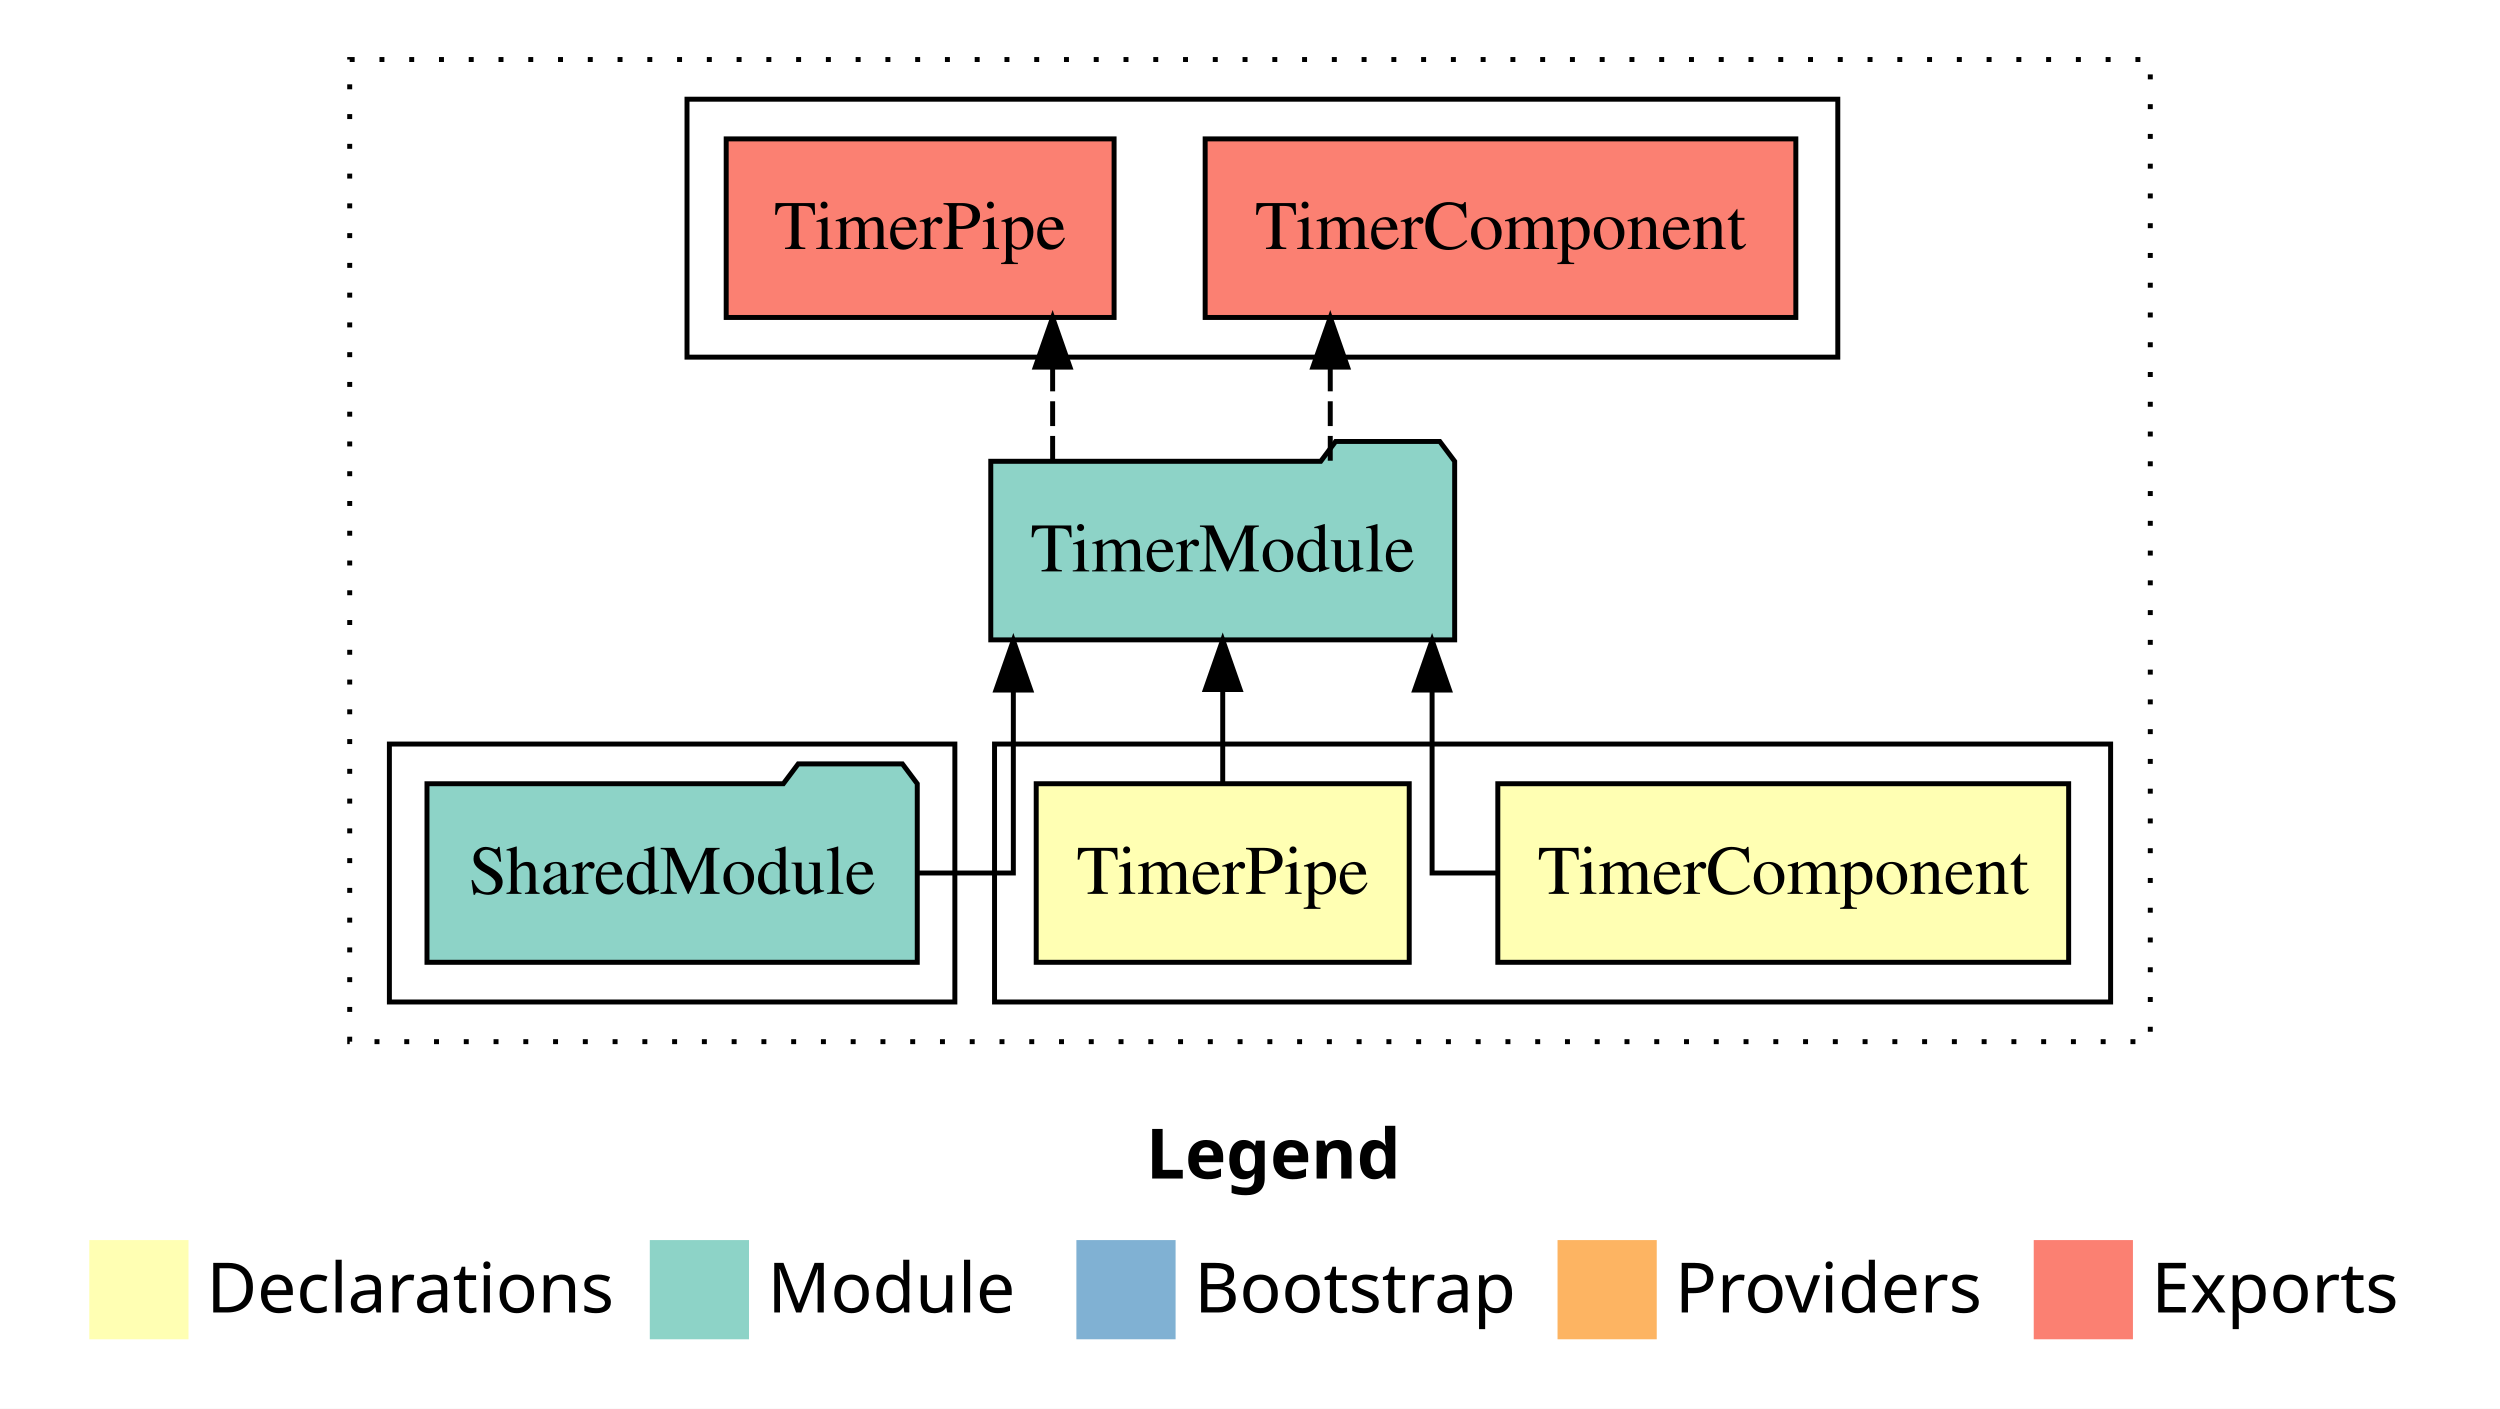
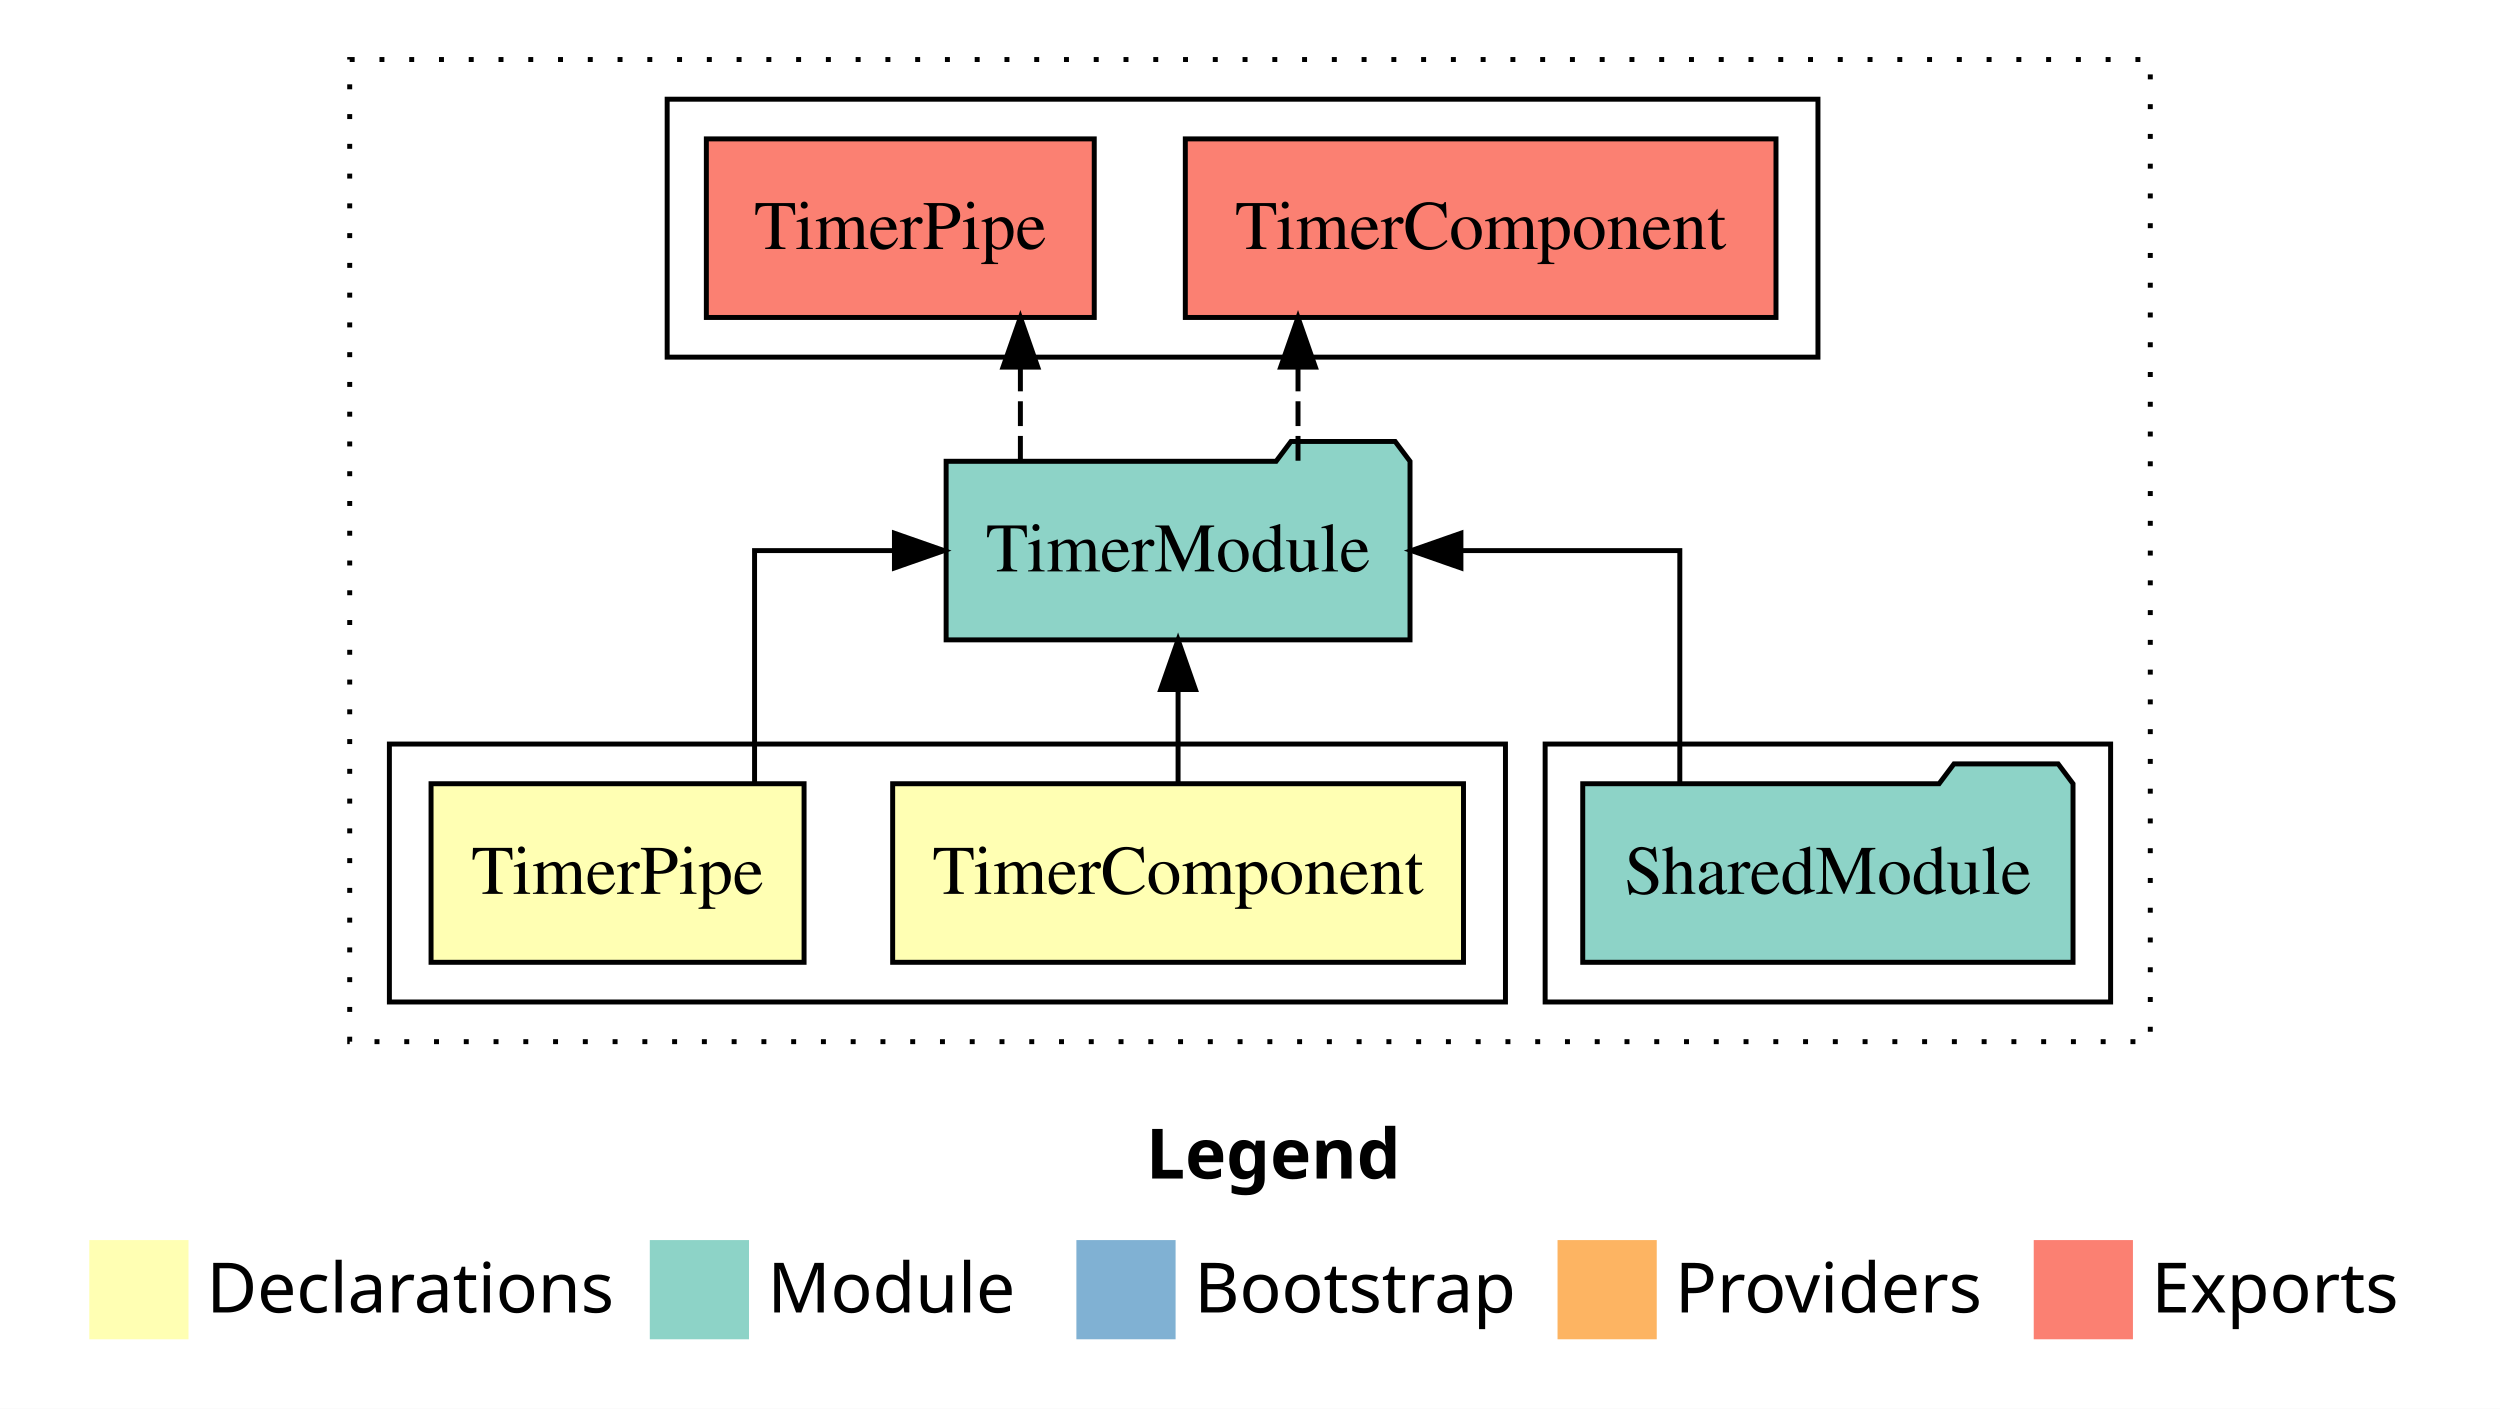
<svg xmlns="http://www.w3.org/2000/svg" width="504pt" height="284pt" viewBox="0.00 0.00 504.00 284.00">
  <g id="graph0" class="graph" transform="scale(1 1) rotate(0) translate(4 280)">
    <polygon fill="white" stroke="transparent" points="-4,4 -4,-280 500,-280 500,4 -4,4" />
    <text text-anchor="start" x="227.01" y="-42.4" font-family="sans-serif" font-weight="bold" font-size="14.00">Legend</text>
    <polygon fill="#ffffb3" stroke="transparent" points="14,-10 14,-30 34,-30 34,-10 14,-10" />
    <text text-anchor="start" x="37.63" y="-15.4" font-family="sans-serif" font-size="14.00">  Declarations</text>
    <polygon fill="#8dd3c7" stroke="transparent" points="127,-10 127,-30 147,-30 147,-10 127,-10" />
    <text text-anchor="start" x="150.73" y="-15.4" font-family="sans-serif" font-size="14.00">  Module</text>
    <polygon fill="#80b1d3" stroke="transparent" points="213,-10 213,-30 233,-30 233,-10 213,-10" />
    <text text-anchor="start" x="236.78" y="-15.4" font-family="sans-serif" font-size="14.00">  Bootstrap</text>
    <polygon fill="#fdb462" stroke="transparent" points="310,-10 310,-30 330,-30 330,-10 310,-10" />
    <text text-anchor="start" x="333.67" y="-15.4" font-family="sans-serif" font-size="14.00">  Providers</text>
    <polygon fill="#fb8072" stroke="transparent" points="406,-10 406,-30 426,-30 426,-10 406,-10" />
    <text text-anchor="start" x="429.73" y="-15.4" font-family="sans-serif" font-size="14.00">  Exports</text>
    <g id="clust1" class="cluster">
      <polygon fill="none" stroke="black" stroke-dasharray="1,5" points="66.5,-70 66.5,-268 429.5,-268 429.5,-70 66.5,-70" />
    </g>
-     <g id="clust6" class="cluster">
-       <polygon fill="none" stroke="black" points="134.5,-208 134.5,-260 366.5,-260 366.5,-208 134.5,-208" />
+     <g id="clust5" class="cluster">
+       <polygon fill="none" stroke="black" points="307.5,-78 307.5,-130 421.5,-130 421.5,-78 307.5,-78" />
    </g>
    <g id="clust2" class="cluster">
-       <polygon fill="none" stroke="black" points="196.5,-78 196.5,-130 421.5,-130 421.5,-78 196.5,-78" />
+       <polygon fill="none" stroke="black" points="74.5,-78 74.5,-130 299.5,-130 299.5,-78 74.5,-78" />
    </g>
-     <g id="clust5" class="cluster">
-       <polygon fill="none" stroke="black" points="74.5,-78 74.5,-130 188.5,-130 188.5,-78 74.5,-78" />
+     <g id="clust6" class="cluster">
+       <polygon fill="none" stroke="black" points="130.5,-208 130.5,-260 362.5,-260 362.5,-208 130.5,-208" />
    </g>
    <g id="node1" class="node">
-       <polygon fill="#ffffb3" stroke="black" points="413.04,-122 297.96,-122 297.96,-86 413.04,-86 413.04,-122" />
-       <text text-anchor="middle" x="355.5" y="-99.8" font-family="Times,serif" font-size="14.00">TimerComponent</text>
+       <polygon fill="#ffffb3" stroke="black" points="291.04,-122 175.96,-122 175.96,-86 291.04,-86 291.04,-122" />
+       <text text-anchor="middle" x="233.5" y="-99.8" font-family="Times,serif" font-size="14.00">TimerComponent</text>
    </g>
    <g id="node3" class="node">
-       <polygon fill="#8dd3c7" stroke="black" points="289.26,-187 286.26,-191 265.26,-191 262.26,-187 195.74,-187 195.74,-151 289.26,-151 289.26,-187" />
-       <text text-anchor="middle" x="242.5" y="-164.8" font-family="Times,serif" font-size="14.00">TimerModule</text>
+       <polygon fill="#8dd3c7" stroke="black" points="280.26,-187 277.26,-191 256.26,-191 253.26,-187 186.74,-187 186.74,-151 280.26,-151 280.26,-187" />
+       <text text-anchor="middle" x="233.5" y="-164.8" font-family="Times,serif" font-size="14.00">TimerModule</text>
    </g>
    <g id="edge1" class="edge">
-       <path fill="none" stroke="black" d="M297.7,-104C290.01,-104 284.71,-104 284.71,-104 284.71,-104 284.71,-140.89 284.71,-140.89" />
-       <polygon fill="black" stroke="black" points="281.21,-140.89 284.71,-150.89 288.21,-140.89 281.21,-140.89" />
+       <path fill="none" stroke="black" d="M233.5,-122.11C233.5,-122.11 233.5,-140.99 233.5,-140.99" />
+       <polygon fill="black" stroke="black" points="230,-140.99 233.5,-150.99 237,-140.99 230,-140.99" />
    </g>
    <g id="node2" class="node">
-       <polygon fill="#ffffb3" stroke="black" points="280.1,-122 204.9,-122 204.9,-86 280.1,-86 280.1,-122" />
-       <text text-anchor="middle" x="242.5" y="-99.8" font-family="Times,serif" font-size="14.00">TimerPipe</text>
+       <polygon fill="#ffffb3" stroke="black" points="158.1,-122 82.9,-122 82.9,-86 158.1,-86 158.1,-122" />
+       <text text-anchor="middle" x="120.5" y="-99.8" font-family="Times,serif" font-size="14.00">TimerPipe</text>
    </g>
    <g id="edge2" class="edge">
-       <path fill="none" stroke="black" d="M242.5,-122.11C242.5,-122.11 242.5,-140.99 242.5,-140.99" />
-       <polygon fill="black" stroke="black" points="239,-140.99 242.5,-150.99 246,-140.99 239,-140.99" />
+       <path fill="none" stroke="black" d="M148.12,-122.11C148.12,-141.34 148.12,-169 148.12,-169 148.12,-169 176.32,-169 176.32,-169" />
+       <polygon fill="black" stroke="black" points="176.32,-172.5 186.32,-169 176.32,-165.5 176.32,-172.5" />
    </g>
    <g id="node5" class="node">
-       <polygon fill="#fb8072" stroke="black" points="358.04,-252 238.96,-252 238.96,-216 358.04,-216 358.04,-252" />
-       <text text-anchor="middle" x="298.5" y="-229.8" font-family="Times,serif" font-size="14.00">TimerComponent </text>
+       <polygon fill="#fb8072" stroke="black" points="354.04,-252 234.96,-252 234.96,-216 354.04,-216 354.04,-252" />
+       <text text-anchor="middle" x="294.5" y="-229.8" font-family="Times,serif" font-size="14.00">TimerComponent </text>
    </g>
    <g id="edge4" class="edge">
-       <path fill="none" stroke="black" stroke-dasharray="5,2" d="M264.18,-187.11C264.18,-187.11 264.18,-205.99 264.18,-205.99" />
-       <polygon fill="black" stroke="black" points="260.68,-205.99 264.18,-215.99 267.68,-205.99 260.68,-205.99" />
+       <path fill="none" stroke="black" stroke-dasharray="5,2" d="M257.68,-187.11C257.68,-187.11 257.68,-205.99 257.68,-205.99" />
+       <polygon fill="black" stroke="black" points="254.18,-205.99 257.68,-215.99 261.18,-205.99 254.18,-205.99" />
    </g>
    <g id="node6" class="node">
-       <polygon fill="#fb8072" stroke="black" points="220.6,-252 142.4,-252 142.4,-216 220.6,-216 220.6,-252" />
-       <text text-anchor="middle" x="181.5" y="-229.8" font-family="Times,serif" font-size="14.00">TimerPipe </text>
+       <polygon fill="#fb8072" stroke="black" points="216.6,-252 138.4,-252 138.4,-216 216.6,-216 216.6,-252" />
+       <text text-anchor="middle" x="177.5" y="-229.8" font-family="Times,serif" font-size="14.00">TimerPipe </text>
    </g>
    <g id="edge5" class="edge">
-       <path fill="none" stroke="black" stroke-dasharray="5,2" d="M208.21,-187.11C208.21,-187.11 208.21,-205.99 208.21,-205.99" />
-       <polygon fill="black" stroke="black" points="204.71,-205.99 208.21,-215.99 211.71,-205.99 204.71,-205.99" />
+       <path fill="none" stroke="black" stroke-dasharray="5,2" d="M201.71,-187.11C201.71,-187.11 201.71,-205.99 201.71,-205.99" />
+       <polygon fill="black" stroke="black" points="198.21,-205.99 201.71,-215.99 205.21,-205.99 198.21,-205.99" />
    </g>
    <g id="node4" class="node">
-       <polygon fill="#8dd3c7" stroke="black" points="180.92,-122 177.92,-126 156.92,-126 153.92,-122 82.08,-122 82.08,-86 180.92,-86 180.92,-122" />
-       <text text-anchor="middle" x="131.5" y="-99.8" font-family="Times,serif" font-size="14.00">SharedModule</text>
+       <polygon fill="#8dd3c7" stroke="black" points="413.92,-122 410.92,-126 389.92,-126 386.92,-122 315.08,-122 315.08,-86 413.92,-86 413.92,-122" />
+       <text text-anchor="middle" x="364.5" y="-99.8" font-family="Times,serif" font-size="14.00">SharedModule</text>
    </g>
    <g id="edge3" class="edge">
-       <path fill="none" stroke="black" d="M180.76,-104C191.78,-104 200.29,-104 200.29,-104 200.29,-104 200.29,-140.89 200.29,-140.89" />
-       <polygon fill="black" stroke="black" points="196.79,-140.89 200.29,-150.89 203.79,-140.89 196.79,-140.89" />
+       <path fill="none" stroke="black" d="M334.65,-122.11C334.65,-141.34 334.65,-169 334.65,-169 334.65,-169 290.52,-169 290.52,-169" />
+       <polygon fill="black" stroke="black" points="290.52,-165.5 280.52,-169 290.52,-172.5 290.52,-165.5" />
    </g>
  </g>
</svg>
